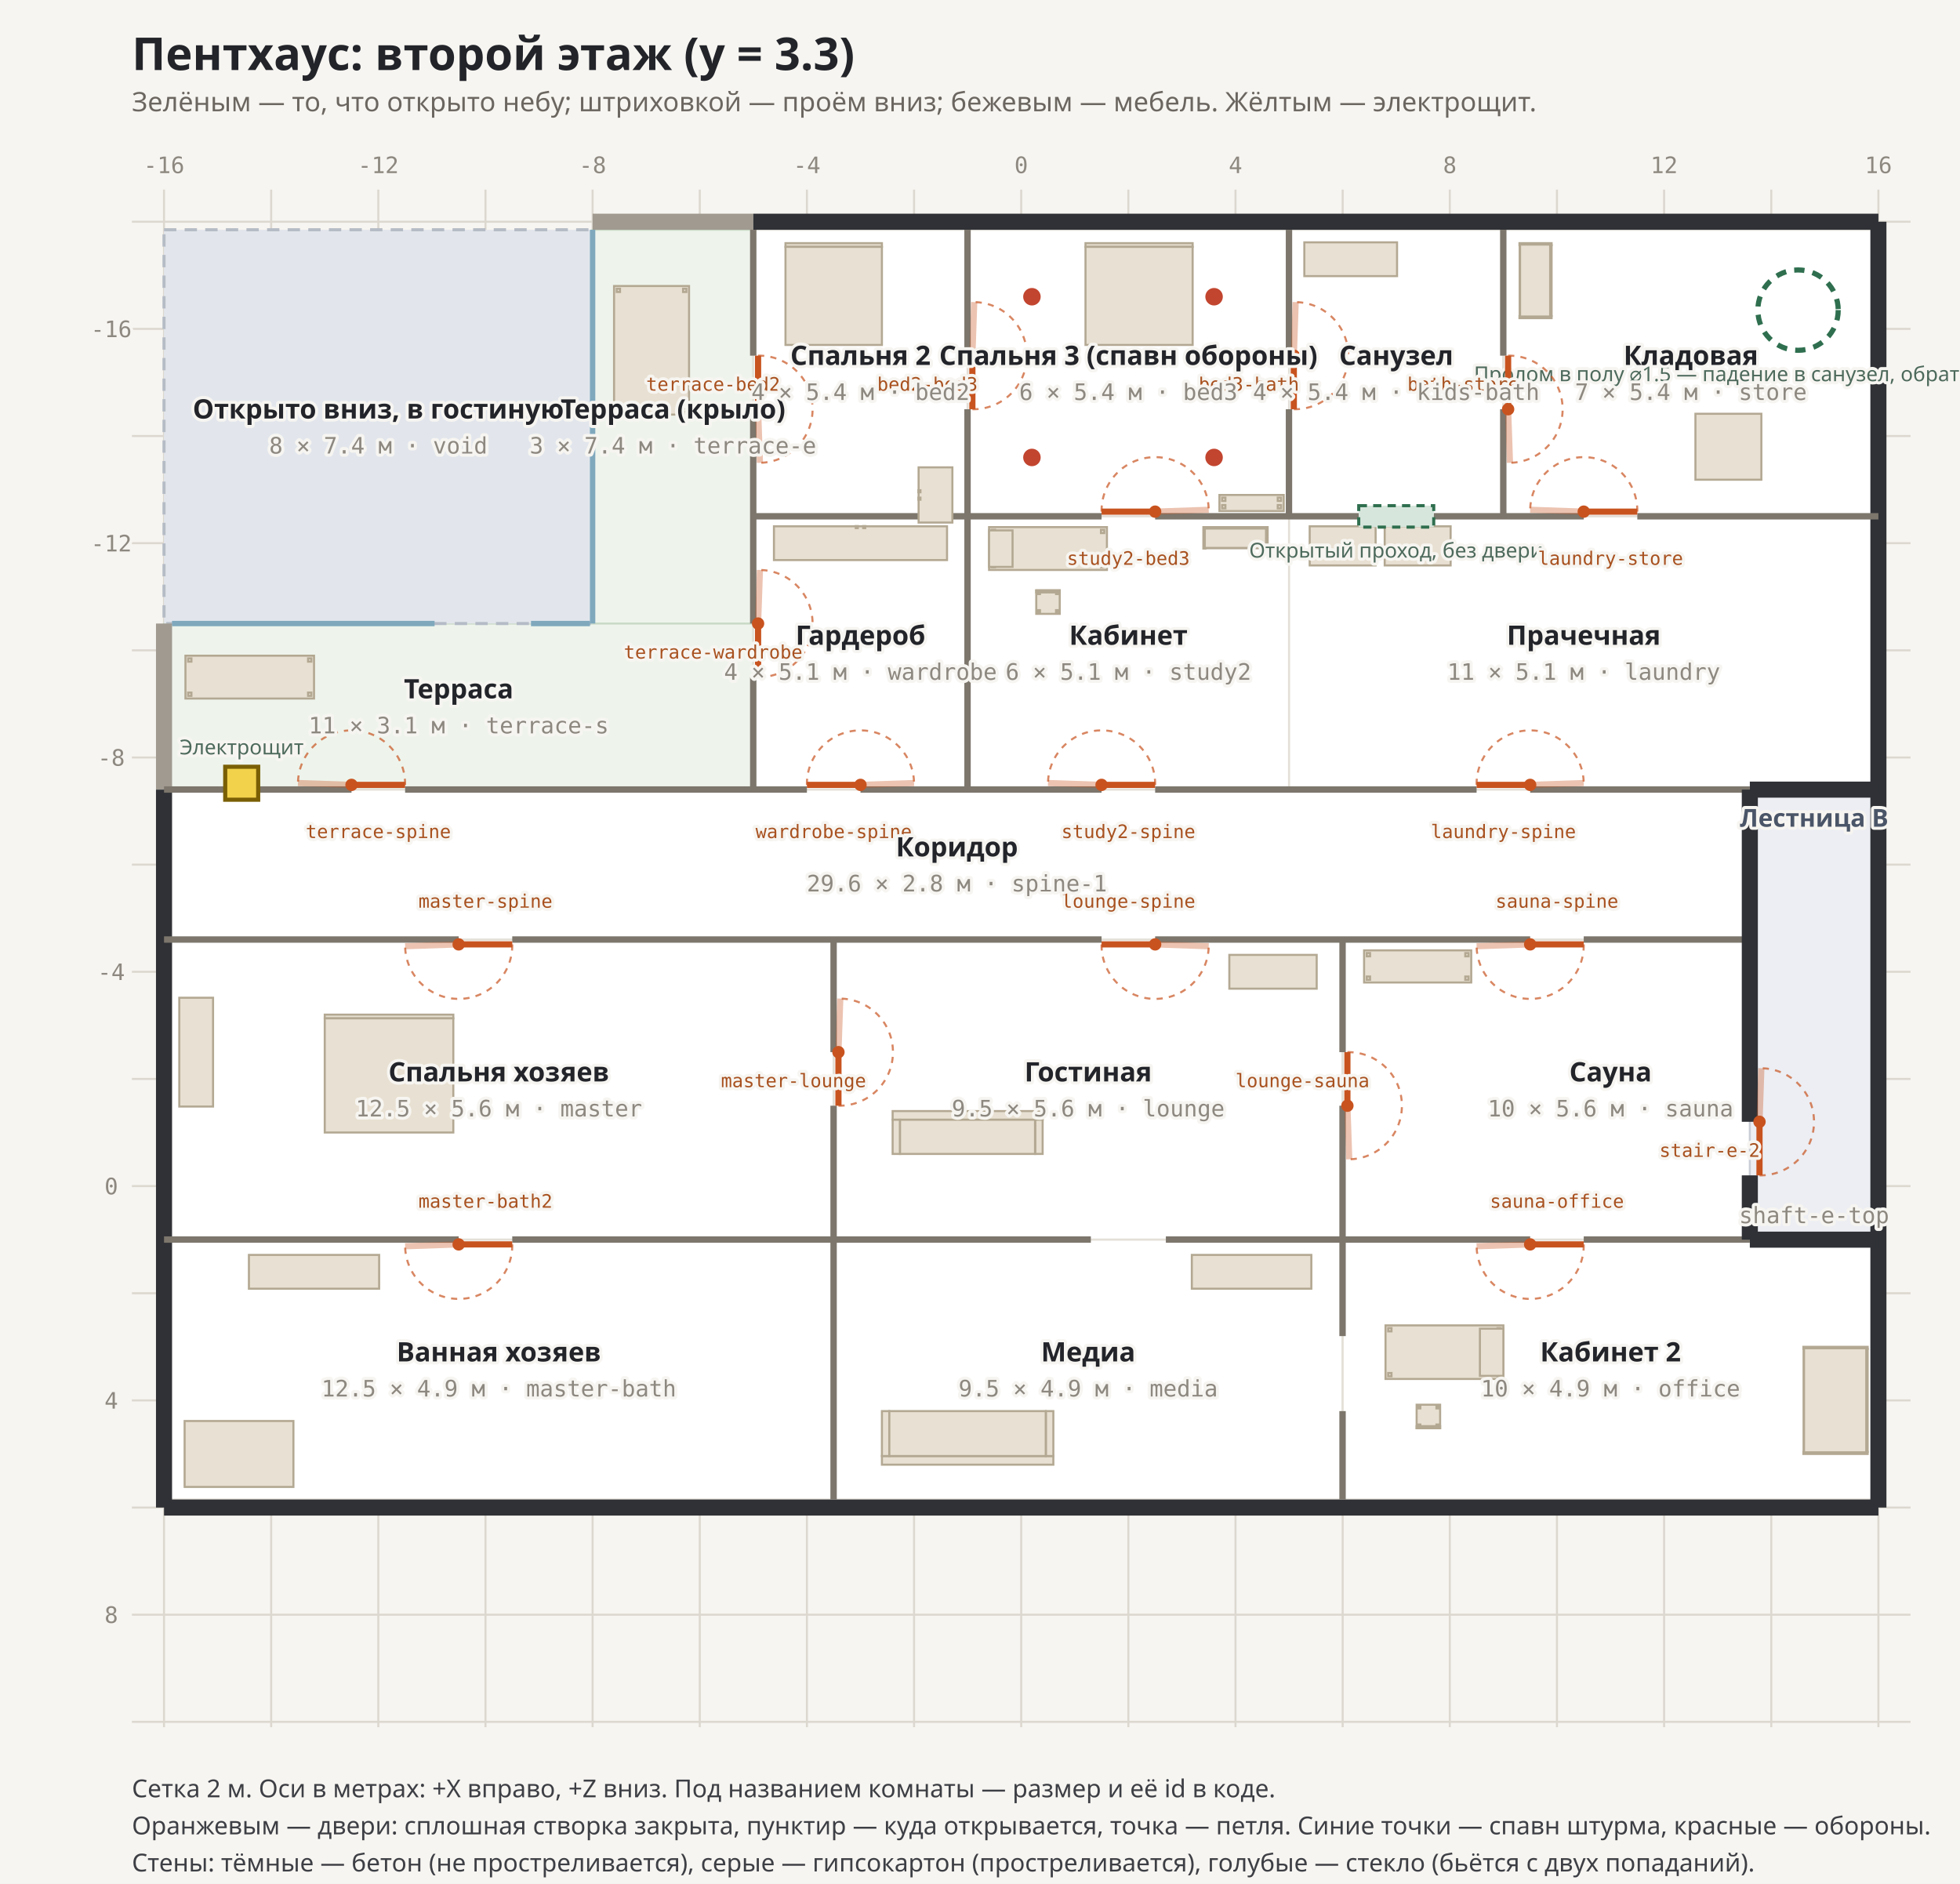
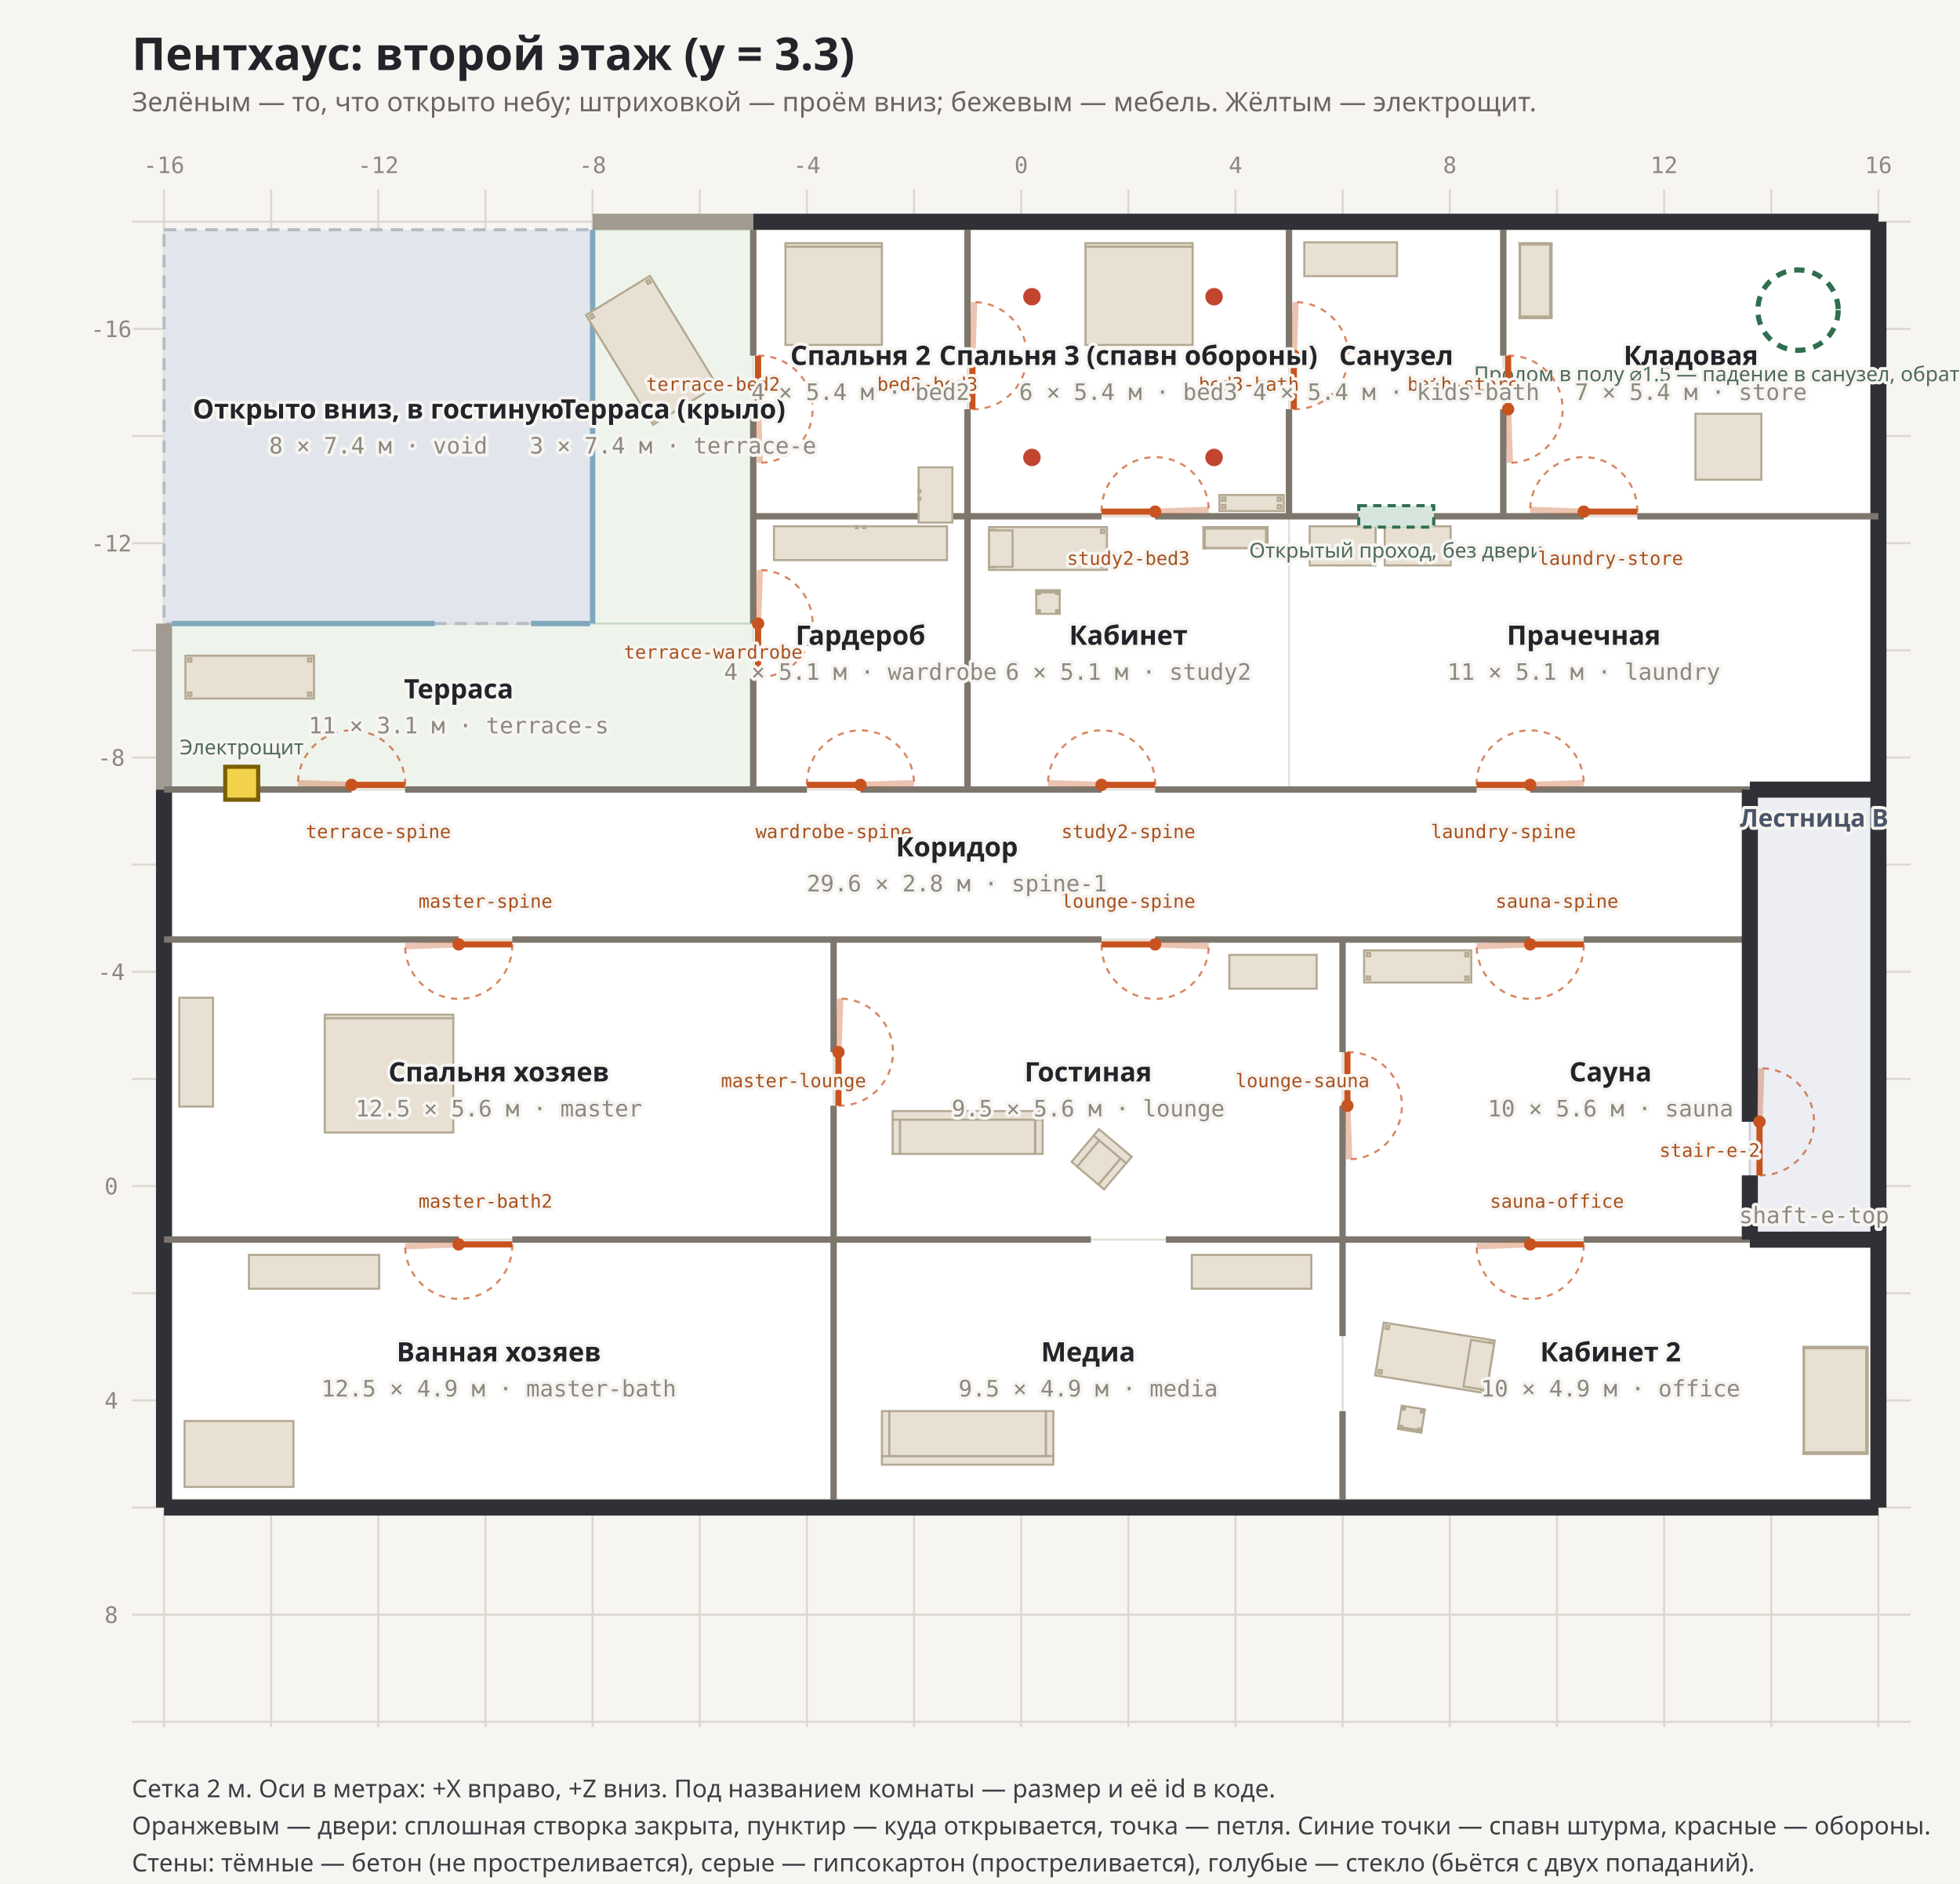
<svg xmlns="http://www.w3.org/2000/svg" width="951.2" height="914.2" viewBox="0 0 951.2 914.2">
  <style>
  .bg { fill: #f7f5f1; }
  .grid { stroke: #dcd8d0; stroke-width: 1; }
  .tick { fill: #8d8880; font: 11px ui-monospace, monospace; text-anchor: middle; }
  /* Every label is drawn with the page colour behind its own strokes, so a
     door id that lands on a wall or a room name is still readable. */
  text { paint-order: stroke; stroke: #f7f5f1; stroke-width: 3px; stroke-linejoin: round; }
  .room { fill: #ffffff; stroke: #e4e0d8; stroke-width: 1; }
  .open { fill: #eef4ec; stroke: #cadbc8; stroke-width: 1; }
  .void { fill: #e2e6ec; stroke: #b6bcc6; stroke-width: 1.5; stroke-dasharray: 6 4; }
  .wall.low { fill: #a09a90; }
  .wall.glass.low { fill: #7fa8bd; }
  .blocker { fill: #d8c9a8; stroke: #9b8a63; stroke-width: 1; }
  .blocker.blocked { fill: #d9b8a0; stroke: #a5744f; }
  .blocker.rubble { fill: #b9b2a6; stroke: #6f6a61; stroke-width: 1.5; }
  .blocker.furniture { fill: #e8e0d2; stroke: #b3a892; stroke-width: 1; }
  .hole { fill: none; stroke: #2f6f4f; stroke-width: 2.5; stroke-dasharray: 5 4; }
  .opening { fill: #d7e6dc; stroke: #2f6f4f; stroke-width: 1.5; stroke-dasharray: 4 3; }
  .switch { fill: #f2d24b; stroke: #7a5f05; stroke-width: 2; }
  .hole.under { stroke: #7fa39a; stroke-width: 1.5; }
  .note { font: 10px system-ui, sans-serif; fill: #4d6a5c; text-anchor: middle; }
  .shaft { fill: #eceef3; stroke: #c9cdd6; stroke-width: 1; }
  .outside { fill: #f0ece4; stroke: #ddd8ce; stroke-dasharray: 4 3; }
  .wall { fill: #2f3136; }
  .wall.drywall { fill: #7c766c; }
  .wall.glass { fill: #7fa8bd; }
  .room-name { font: 600 13px system-ui, sans-serif; fill: #22242a; text-anchor: middle; }
  .room-size { font: 11px ui-monospace, monospace; fill: #8d8880; text-anchor: middle; }
  .shaft-label { font: 600 12px system-ui, sans-serif; fill: #4a5568; text-anchor: middle; }
  .door-shut { stroke: #c8531f; stroke-width: 3; fill: none; }
  .door-open { stroke: #c8531f; stroke-width: 3; fill: none; opacity: 0.35; }
  .door-arc { stroke: #c8531f; stroke-width: 1; fill: none; stroke-dasharray: 3 3; opacity: 0.7; }
  .hinge { fill: #c8531f; }
  .door-id { font: 9px ui-monospace, monospace; fill: #a8511f; text-anchor: middle; }
  .tread { fill: #ded5c6; stroke: #b9ac97; stroke-width: 0.8; }
  .up-arrow { stroke: #4a5568; stroke-width: 1.5; fill: none; }
  .up-label { font: 10px system-ui, sans-serif; fill: #4a5568; text-anchor: middle; }
  .spawn { stroke: #ffffff; stroke-width: 1.5; }
  .spawn.attackers { fill: #2e6fbf; }
  .spawn.defenders { fill: #c2452f; }
  .title { font: 600 22px system-ui, sans-serif; fill: #22242a; }
  .subtitle { font: 13px system-ui, sans-serif; fill: #6b6660; }
  .legend { font: 12px system-ui, sans-serif; fill: #3d3f45; }
</style>
  <defs>
    <marker id="arrow" viewBox="0 0 10 10" refX="9" refY="5" markerWidth="6" markerHeight="6" orient="auto-start-reverse">
      <path d="M 0 0 L 10 5 L 0 10 z" fill="#4a5568" />
    </marker>
  </defs>
  <rect class="bg" width="951.2" height="914.2" />
  <text x="64" y="34" class="title">Пентхаус: второй этаж (y = 3.3)</text>
  <text x="64" y="54" class="subtitle">Зелёным — то, что открыто небу; штриховкой — проём вниз; бежевым — мебель. Жёлтым — электрощит.</text>
  <text x="64" y="872.2" class="legend">Сетка 2 м. Оси в метрах: +X вправо, +Z вниз. Под названием комнаты — размер и её id в коде.</text>
  <text x="64" y="890.2" class="legend">Оранжевым — двери: сплошная створка закрыта, пунктир — куда открывается, точка — петля. Синие точки — спавн штурма, красные — обороны.</text>
  <text x="64" y="908.2" class="legend">Стены: тёмные — бетон (не простреливается), серые — гипсокартон (простреливается), голубые — стекло (бьётся с двух попаданий).</text>
  <line x1="79.6" y1="92" x2="79.6" y2="838.2" class="grid" />
  <text x="79.6" y="84" class="tick">-16</text>
  <line x1="131.6" y1="92" x2="131.6" y2="838.2" class="grid" />
  <line x1="183.6" y1="92" x2="183.6" y2="838.2" class="grid" />
  <text x="183.6" y="84" class="tick">-12</text>
  <line x1="235.6" y1="92" x2="235.6" y2="838.2" class="grid" />
  <line x1="287.6" y1="92" x2="287.6" y2="838.2" class="grid" />
  <text x="287.6" y="84" class="tick">-8</text>
  <line x1="339.6" y1="92" x2="339.6" y2="838.2" class="grid" />
  <line x1="391.6" y1="92" x2="391.6" y2="838.2" class="grid" />
  <text x="391.6" y="84" class="tick">-4</text>
  <line x1="443.6" y1="92" x2="443.6" y2="838.2" class="grid" />
  <line x1="495.6" y1="92" x2="495.6" y2="838.2" class="grid" />
  <text x="495.6" y="84" class="tick">0</text>
  <line x1="547.6" y1="92" x2="547.6" y2="838.2" class="grid" />
  <line x1="599.6" y1="92" x2="599.6" y2="838.2" class="grid" />
  <text x="599.6" y="84" class="tick">4</text>
  <line x1="651.6" y1="92" x2="651.6" y2="838.2" class="grid" />
  <line x1="703.6" y1="92" x2="703.6" y2="838.2" class="grid" />
  <text x="703.6" y="84" class="tick">8</text>
  <line x1="755.6" y1="92" x2="755.6" y2="838.2" class="grid" />
  <line x1="807.6" y1="92" x2="807.6" y2="838.2" class="grid" />
  <text x="807.6" y="84" class="tick">12</text>
  <line x1="859.6" y1="92" x2="859.6" y2="838.2" class="grid" />
  <line x1="911.6" y1="92" x2="911.6" y2="838.2" class="grid" />
  <text x="911.6" y="84" class="tick">16</text>
  <line x1="64" y1="107.6" x2="927.2" y2="107.6" class="grid" />
  <line x1="64" y1="159.6" x2="927.2" y2="159.6" class="grid" />
  <text x="54" y="163.6" class="tick" text-anchor="end">-16</text>
  <line x1="64" y1="211.6" x2="927.2" y2="211.6" class="grid" />
  <line x1="64" y1="263.6" x2="927.2" y2="263.6" class="grid" />
  <text x="54" y="267.6" class="tick" text-anchor="end">-12</text>
  <line x1="64" y1="315.6" x2="927.2" y2="315.6" class="grid" />
  <line x1="64" y1="367.6" x2="927.2" y2="367.6" class="grid" />
  <text x="54" y="371.6" class="tick" text-anchor="end">-8</text>
  <line x1="64" y1="419.6" x2="927.2" y2="419.6" class="grid" />
  <line x1="64" y1="471.6" x2="927.2" y2="471.6" class="grid" />
  <text x="54" y="475.6" class="tick" text-anchor="end">-4</text>
  <line x1="64" y1="523.6" x2="927.2" y2="523.6" class="grid" />
  <line x1="64" y1="575.6" x2="927.2" y2="575.6" class="grid" />
  <text x="54" y="579.6" class="tick" text-anchor="end">0</text>
  <line x1="64" y1="627.6" x2="927.2" y2="627.6" class="grid" />
  <line x1="64" y1="679.6" x2="927.2" y2="679.6" class="grid" />
  <text x="54" y="683.6" class="tick" text-anchor="end">4</text>
  <line x1="64" y1="731.6" x2="927.2" y2="731.6" class="grid" />
  <line x1="64" y1="783.6" x2="927.2" y2="783.6" class="grid" />
  <text x="54" y="787.6" class="tick" text-anchor="end">8</text>
  <line x1="64" y1="835.6" x2="927.2" y2="835.6" class="grid" />
  <rect x="287.6" y="111.5" width="78" height="191.1" class="open" />
  <rect x="79.6" y="302.6" width="286" height="80.6" class="open" />
  <rect x="79.6" y="111.5" width="208" height="191.1" class="void" />
  <rect x="365.6" y="111.5" width="104" height="139.1" class="room" />
  <rect x="365.6" y="250.6" width="104" height="132.6" class="room" />
  <rect x="469.6" y="111.5" width="156" height="139.1" class="room" />
  <rect x="469.6" y="250.6" width="156" height="132.6" class="room" />
  <rect x="625.6" y="111.5" width="104" height="139.1" class="room" />
  <rect x="729.6" y="111.5" width="182" height="139.1" class="room" />
  <rect x="625.6" y="250.6" width="286" height="132.6" class="room" />
  <rect x="79.6" y="383.2" width="769.6" height="72.8" class="room" />
  <rect x="79.6" y="456" width="325" height="145.6" class="room" />
  <rect x="79.6" y="601.6" width="325" height="126.1" class="room" />
  <rect x="404.6" y="456" width="247" height="145.6" class="room" />
  <rect x="404.6" y="601.6" width="247" height="126.1" class="room" />
  <rect x="651.6" y="456" width="260" height="145.6" class="room" />
  <rect x="651.6" y="601.6" width="260" height="126.1" class="room" />
  <rect x="849.2" y="383.2" width="62.4" height="218.4" class="shaft" />
  <rect x="287.6" y="103.7" width="78" height="7.8" class="wall concrete low" />
  <rect x="365.6" y="103.7" width="546" height="7.8" class="wall concrete" />
  <rect x="75.7" y="302.6" width="7.8" height="80.6" class="wall concrete low" />
  <rect x="75.7" y="383.2" width="7.8" height="348.4" class="wall concrete" />
  <rect x="79.6" y="727.7" width="832" height="7.8" class="wall concrete" />
  <rect x="907.7" y="107.6" width="7.8" height="624" class="wall concrete" />
  <rect x="286.3" y="111.5" width="2.6" height="191.1" class="wall glass low" />
  <rect x="83.5" y="301.3" width="127.4" height="2.6" class="wall glass low" />
  <rect x="257.7" y="301.3" width="28.6" height="2.6" class="wall glass low" />
  <rect x="364" y="111.5" width="3.1" height="61.1" class="wall drywall" />
  <rect x="364" y="198.6" width="3.1" height="104" class="wall drywall" />
  <rect x="364" y="328.6" width="3.1" height="54.6" class="wall drywall" />
  <rect x="79.6" y="381.6" width="91" height="3.1" class="wall drywall" />
  <rect x="196.6" y="381.6" width="195" height="3.1" class="wall drywall" />
  <rect x="417.6" y="381.6" width="117" height="3.1" class="wall drywall" />
  <rect x="560.6" y="381.6" width="156" height="3.1" class="wall drywall" />
  <rect x="742.6" y="381.6" width="106.6" height="3.1" class="wall drywall" />
  <rect x="79.6" y="454.4" width="143" height="3.1" class="wall drywall" />
  <rect x="248.6" y="454.4" width="286" height="3.1" class="wall drywall" />
  <rect x="560.6" y="454.4" width="182" height="3.1" class="wall drywall" />
  <rect x="768.6" y="454.4" width="80.6" height="3.1" class="wall drywall" />
  <rect x="468" y="111.5" width="3.1" height="61.1" class="wall drywall" />
  <rect x="468" y="198.6" width="3.1" height="184.6" class="wall drywall" />
  <rect x="624" y="111.5" width="3.1" height="61.1" class="wall drywall" />
  <rect x="624" y="198.6" width="3.1" height="52" class="wall drywall" />
  <rect x="728" y="111.5" width="3.1" height="61.1" class="wall drywall" />
  <rect x="728" y="198.6" width="3.1" height="52" class="wall drywall" />
  <rect x="365.6" y="249" width="169" height="3.1" class="wall drywall" />
  <rect x="560.6" y="249" width="98.8" height="3.1" class="wall drywall" />
  <rect x="695.8" y="249" width="72.8" height="3.1" class="wall drywall" />
  <rect x="794.6" y="249" width="117" height="3.1" class="wall drywall" />
  <rect x="403" y="456" width="3.1" height="54.6" class="wall drywall" />
  <rect x="403" y="536.6" width="3.1" height="191.1" class="wall drywall" />
  <rect x="650" y="456" width="3.1" height="54.6" class="wall drywall" />
  <rect x="650" y="536.6" width="3.1" height="111.8" class="wall drywall" />
  <rect x="650" y="684.8" width="3.1" height="42.9" class="wall drywall" />
  <rect x="79.6" y="600" width="143" height="3.1" class="wall drywall" />
  <rect x="248.6" y="600" width="280.8" height="3.1" class="wall drywall" />
  <rect x="565.8" y="600" width="176.8" height="3.1" class="wall drywall" />
  <rect x="768.6" y="600" width="80.6" height="3.1" class="wall drywall" />
  <rect x="845.3" y="383.2" width="7.8" height="161.2" class="wall concrete" />
  <rect x="845.3" y="570.4" width="7.8" height="31.2" class="wall concrete" />
  <rect x="849.2" y="379.3" width="62.4" height="7.8" class="wall concrete" />
  <rect x="849.2" y="597.7" width="62.4" height="7.8" class="wall concrete" />
  <rect x="90" y="318.2" width="62.4" height="20.8" class="blocker furniture" />
  <rect x="91.3" y="319.5" width="1.6" height="1.6" class="blocker furniture" />
  <rect x="91.3" y="336.1" width="1.6" height="1.6" class="blocker furniture" />
  <rect x="149.5" y="319.5" width="1.6" height="1.6" class="blocker furniture" />
  <rect x="149.5" y="336.1" width="1.6" height="1.6" class="blocker furniture" />
-   <rect x="298" y="138.8" width="36.4" height="62.4" class="blocker furniture" />
-   <rect x="299.3" y="140.1" width="1.6" height="1.6" class="blocker furniture" />
-   <rect x="299.3" y="198.3" width="1.6" height="1.6" class="blocker furniture" />
-   <rect x="331.5" y="140.1" width="1.6" height="1.6" class="blocker furniture" />
-   <rect x="331.5" y="198.3" width="1.6" height="1.6" class="blocker furniture" />
+   <rect x="298" y="138.8" width="36.4" height="62.4" class="blocker furniture" transform="rotate(-31.5 316.2 170)" />
+   <rect x="286.5" y="152.8" width="1.6" height="1.6" class="blocker furniture" transform="rotate(-31.5 287.2 153.6)" />
+   <rect x="316.9" y="202.5" width="1.6" height="1.6" class="blocker furniture" transform="rotate(-31.5 317.7 203.3)" />
+   <rect x="313.9" y="136" width="1.6" height="1.6" class="blocker furniture" transform="rotate(-31.5 314.7 136.7)" />
+   <rect x="344.4" y="185.6" width="1.6" height="1.6" class="blocker furniture" transform="rotate(-31.5 345.2 186.4)" />
  <rect x="381.2" y="118" width="46.8" height="1.8" class="blocker furniture" />
  <rect x="382.5" y="121.1" width="44.2" height="45" class="blocker furniture" />
  <rect x="381.2" y="119.8" width="46.8" height="47.6" class="blocker furniture" />
  <rect x="447.5" y="228.5" width="13" height="23.4" class="blocker furniture" />
  <rect x="446.2" y="227.2" width="15.6" height="26" class="blocker furniture" />
  <rect x="445.8" y="226.8" width="16.4" height="26.8" class="blocker furniture" />
  <rect x="445.7" y="237.9" width="1" height="1" class="blocker furniture" />
  <rect x="445.7" y="241.5" width="1" height="1" class="blocker furniture" />
  <rect x="377.3" y="257.1" width="80.6" height="13" class="blocker furniture" />
  <rect x="376" y="255.8" width="83.2" height="15.6" class="blocker furniture" />
  <rect x="375.6" y="255.4" width="84" height="16.4" class="blocker furniture" />
  <rect x="415.3" y="255.3" width="1" height="1" class="blocker furniture" />
  <rect x="418.9" y="255.3" width="1" height="1" class="blocker furniture" />
  <rect x="526.8" y="118" width="52" height="1.8" class="blocker furniture" />
  <rect x="528.1" y="121.1" width="49.4" height="45" class="blocker furniture" />
  <rect x="526.8" y="119.8" width="52" height="47.6" class="blocker furniture" />
  <rect x="591.8" y="240.2" width="31.2" height="7.8" class="blocker furniture" />
  <rect x="593.1" y="241.5" width="1.6" height="1.6" class="blocker furniture" />
  <rect x="593.1" y="245.1" width="1.6" height="1.6" class="blocker furniture" />
  <rect x="620.1" y="241.5" width="1.6" height="1.6" class="blocker furniture" />
  <rect x="620.1" y="245.1" width="1.6" height="1.6" class="blocker furniture" />
  <rect x="480" y="255.8" width="57.2" height="20.8" class="blocker furniture" />
  <rect x="481.3" y="257.1" width="1.6" height="1.6" class="blocker furniture" />
  <rect x="481.3" y="273.7" width="1.6" height="1.6" class="blocker furniture" />
  <rect x="534.3" y="257.1" width="1.6" height="1.6" class="blocker furniture" />
  <rect x="534.3" y="273.7" width="1.6" height="1.6" class="blocker furniture" />
  <rect x="480" y="257.4" width="11.4" height="17.7" class="blocker furniture" />
  <rect x="502.9" y="286.5" width="11.4" height="11.4" class="blocker furniture" />
  <rect x="503.7" y="287.3" width="1" height="1" class="blocker furniture" />
  <rect x="503.7" y="296.1" width="1" height="1" class="blocker furniture" />
  <rect x="512.5" y="287.3" width="1" height="1" class="blocker furniture" />
  <rect x="512.5" y="296.1" width="1" height="1" class="blocker furniture" />
  <rect x="502.9" y="286.5" width="11.4" height="1" class="blocker furniture" />
  <rect x="584" y="255.8" width="1" height="10.4" class="blocker furniture" />
  <rect x="614.2" y="255.8" width="1" height="10.4" class="blocker furniture" />
  <rect x="585" y="255.8" width="29.1" height="1" class="blocker furniture" />
  <rect x="584.7" y="256.5" width="29.7" height="9.4" class="blocker furniture" />
  <rect x="584.7" y="256.5" width="29.7" height="9.4" class="blocker furniture" />
  <rect x="584.7" y="256.5" width="29.7" height="9.4" class="blocker furniture" />
  <rect x="584.7" y="256.5" width="29.7" height="9.4" class="blocker furniture" />
  <rect x="584.7" y="256.5" width="29.7" height="9.4" class="blocker furniture" />
  <rect x="634.7" y="119.3" width="41.6" height="13" class="blocker furniture" />
  <rect x="633.4" y="118" width="44.2" height="15.6" class="blocker furniture" />
  <rect x="633" y="117.6" width="45" height="16.4" class="blocker furniture" />
  <rect x="737.4" y="118" width="15.6" height="1" class="blocker furniture" />
  <rect x="737.4" y="153.4" width="15.6" height="1" class="blocker furniture" />
  <rect x="752" y="119" width="1" height="34.3" class="blocker furniture" />
  <rect x="737.7" y="118.7" width="14.6" height="34.9" class="blocker furniture" />
  <rect x="737.7" y="118.7" width="14.6" height="34.9" class="blocker furniture" />
  <rect x="737.7" y="118.7" width="14.6" height="34.9" class="blocker furniture" />
  <rect x="737.7" y="118.7" width="14.6" height="34.9" class="blocker furniture" />
  <rect x="737.7" y="118.7" width="14.6" height="34.9" class="blocker furniture" />
  <rect x="824.5" y="202.5" width="28.6" height="28.6" class="blocker furniture" />
  <rect x="823.2" y="201.2" width="31.2" height="31.2" class="blocker furniture" />
  <rect x="822.8" y="200.8" width="32" height="32" class="blocker furniture" />
  <rect x="637.3" y="257.1" width="28.6" height="15.6" class="blocker furniture" />
  <rect x="636" y="255.8" width="31.2" height="18.2" class="blocker furniture" />
  <rect x="635.6" y="255.4" width="32" height="19" class="blocker furniture" />
  <rect x="673.7" y="257.1" width="28.6" height="15.6" class="blocker furniture" />
  <rect x="672.4" y="255.8" width="31.2" height="18.2" class="blocker furniture" />
  <rect x="672" y="255.4" width="32" height="19" class="blocker furniture" />
  <rect x="157.6" y="492.4" width="62.4" height="1.8" class="blocker furniture" />
  <rect x="158.9" y="495.5" width="59.8" height="52.8" class="blocker furniture" />
  <rect x="157.6" y="494.2" width="62.4" height="55.4" class="blocker furniture" />
  <rect x="88.7" y="485.9" width="13" height="49.4" class="blocker furniture" />
  <rect x="87.4" y="484.6" width="15.6" height="52" class="blocker furniture" />
  <rect x="87" y="484.2" width="16.4" height="52.8" class="blocker furniture" />
  <rect x="91.3" y="691.3" width="49.4" height="28.6" class="blocker furniture" />
  <rect x="90" y="690" width="52" height="31.2" class="blocker furniture" />
  <rect x="89.6" y="689.6" width="52.8" height="32" class="blocker furniture" />
  <rect x="122.5" y="610.7" width="59.8" height="13" class="blocker furniture" />
  <rect x="121.2" y="609.4" width="62.4" height="15.6" class="blocker furniture" />
  <rect x="120.8" y="609" width="63.2" height="16.4" class="blocker furniture" />
  <rect x="433.2" y="539.2" width="72.8" height="4.2" class="blocker furniture" />
  <rect x="433.2" y="543.4" width="3.6" height="16.6" class="blocker furniture" />
  <rect x="502.4" y="543.4" width="3.6" height="16.6" class="blocker furniture" />
  <rect x="437.9" y="544.4" width="63.4" height="14.6" class="blocker furniture" />
  <rect x="436.8" y="543.4" width="65.5" height="16.6" class="blocker furniture" />
+   <rect x="529.6" y="554.2" width="20.8" height="4.2" class="blocker furniture" transform="rotate(40.1 540 556.2)" />
+   <rect x="524.9" y="550.3" width="3.6" height="16.6" class="blocker furniture" transform="rotate(40.1 526.7 558.7)" />
+   <rect x="538" y="561.4" width="3.6" height="16.6" class="blocker furniture" transform="rotate(40.1 539.8 569.7)" />
+   <rect x="527.5" y="556.9" width="11.4" height="14.6" class="blocker furniture" transform="rotate(40.1 533.3 564.2)" />
+   <rect x="526.5" y="555.9" width="13.5" height="16.6" class="blocker furniture" transform="rotate(40.1 533.3 564.2)" />
  <rect x="598.3" y="465.1" width="39" height="13" class="blocker furniture" />
  <rect x="597" y="463.8" width="41.6" height="15.6" class="blocker furniture" />
  <rect x="596.6" y="463.4" width="42.4" height="16.4" class="blocker furniture" />
  <rect x="428" y="706.6" width="83.2" height="4.2" class="blocker furniture" />
  <rect x="428" y="684.8" width="3.6" height="21.8" class="blocker furniture" />
  <rect x="507.6" y="684.8" width="3.6" height="21.8" class="blocker furniture" />
  <rect x="432.7" y="685.8" width="73.8" height="19.8" class="blocker furniture" />
  <rect x="431.6" y="684.8" width="75.9" height="21.8" class="blocker furniture" />
  <rect x="580.1" y="610.7" width="54.6" height="13" class="blocker furniture" />
  <rect x="578.8" y="609.4" width="57.2" height="15.6" class="blocker furniture" />
  <rect x="578.4" y="609" width="58" height="16.4" class="blocker furniture" />
  <rect x="662" y="461.2" width="52" height="15.6" class="blocker furniture" />
  <rect x="663.3" y="462.5" width="1.6" height="1.6" class="blocker furniture" />
  <rect x="663.3" y="473.9" width="1.6" height="1.6" class="blocker furniture" />
  <rect x="711.1" y="462.5" width="1.6" height="1.6" class="blocker furniture" />
  <rect x="711.1" y="473.9" width="1.6" height="1.6" class="blocker furniture" />
-   <rect x="672.4" y="643.2" width="57.2" height="26" class="blocker furniture" />
-   <rect x="673.7" y="644.5" width="1.6" height="1.6" class="blocker furniture" />
-   <rect x="673.7" y="666.3" width="1.6" height="1.6" class="blocker furniture" />
-   <rect x="726.7" y="644.5" width="1.6" height="1.6" class="blocker furniture" />
-   <rect x="726.7" y="666.3" width="1.6" height="1.6" class="blocker furniture" />
-   <rect x="718.2" y="644.8" width="11.4" height="22.9" class="blocker furniture" />
-   <rect x="687.5" y="681.7" width="11.4" height="11.4" class="blocker furniture" />
-   <rect x="688.3" y="682.5" width="1" height="1" class="blocker furniture" />
-   <rect x="688.3" y="691.3" width="1" height="1" class="blocker furniture" />
-   <rect x="697.1" y="682.5" width="1" height="1" class="blocker furniture" />
-   <rect x="697.1" y="691.3" width="1" height="1" class="blocker furniture" />
-   <rect x="687.5" y="692.1" width="11.4" height="1" class="blocker furniture" />
+   <rect x="669.1" y="646" width="54.6" height="26" class="blocker furniture" transform="rotate(9.2 696.4 659)" />
+   <rect x="672.5" y="643.4" width="1.6" height="1.6" class="blocker furniture" transform="rotate(9.2 673.2 644.2)" />
+   <rect x="669" y="664.9" width="1.6" height="1.6" class="blocker furniture" transform="rotate(9.2 669.8 665.7)" />
+   <rect x="722.3" y="651.4" width="1.6" height="1.6" class="blocker furniture" transform="rotate(9.2 723 652.2)" />
+   <rect x="718.8" y="673" width="1.6" height="1.6" class="blocker furniture" transform="rotate(9.2 719.6 673.8)" />
+   <rect x="712" y="651" width="11.4" height="22.9" class="blocker furniture" transform="rotate(9.2 717.7 662.4)" />
+   <rect x="679.3" y="683" width="11.4" height="11.4" class="blocker furniture" transform="rotate(9.2 685 688.7)" />
+   <rect x="680.8" y="683.1" width="1" height="1" class="blocker furniture" transform="rotate(9.2 681.4 683.7)" />
+   <rect x="679.4" y="691.9" width="1" height="1" class="blocker furniture" transform="rotate(9.2 680 692.4)" />
+   <rect x="689.6" y="684.5" width="1" height="1" class="blocker furniture" transform="rotate(9.2 690.1 685.1)" />
+   <rect x="688.2" y="693.3" width="1" height="1" class="blocker furniture" transform="rotate(9.2 688.7 693.8)" />
+   <rect x="678.5" y="693.3" width="11.4" height="1" class="blocker furniture" transform="rotate(9.2 684.2 693.9)" />
  <rect x="875.2" y="653.6" width="31.2" height="1" class="blocker furniture" />
  <rect x="875.2" y="704.6" width="31.2" height="1" class="blocker furniture" />
  <rect x="905.4" y="654.6" width="1" height="49.9" class="blocker furniture" />
  <rect x="875.5" y="654.3" width="30.2" height="50.5" class="blocker furniture" />
  <rect x="875.5" y="654.3" width="30.2" height="50.5" class="blocker furniture" />
  <rect x="875.5" y="654.3" width="30.2" height="50.5" class="blocker furniture" />
  <rect x="875.5" y="654.3" width="30.2" height="50.5" class="blocker furniture" />
  <rect x="875.5" y="654.3" width="30.2" height="50.5" class="blocker furniture" />
  <rect x="659.4" y="245.4" width="36.4" height="10.4" class="opening" />
  <text x="677.6" y="270.6" class="note">Открытый проход, без двери</text>
  <rect x="109.3" y="372.1" width="16" height="16" class="switch" />
  <text x="117.3" y="366.1" class="note">Электрощит</text>
  <circle cx="872.6" cy="150.5" r="19.5" class="hole cut" />
  <text x="872.6" y="185" class="note">Пролом в полу ⌀1.5 — падение в санузел, обратно не забраться</text>
  <path d="M 170.6 380.9 L 196.6 380.9" class="door-shut" />
  <path d="M 196.6 380.9 A 26 26 0 0 0 144.6 380" class="door-arc" />
  <path d="M 170.6 380.9 L 144.6 380" class="door-open" />
  <circle cx="170.6" cy="380.9" r="3" class="hinge" />
  <text x="183.6" y="406.7" class="door-id">terrace-spine</text>
  <path d="M 367.9 198.6 L 367.9 172.6" class="door-shut" />
  <path d="M 367.9 172.6 A 26 26 0 0 1 368.8 224.6" class="door-arc" />
  <path d="M 367.9 198.6 L 368.8 224.6" class="door-open" />
  <circle cx="367.9" cy="198.6" r="3" class="hinge" />
  <text x="346.1" y="189.6" class="door-id">terrace-bed2</text>
  <path d="M 367.9 302.6 L 367.9 328.6" class="door-shut" />
  <path d="M 367.9 328.6 A 26 26 0 0 0 368.8 276.6" class="door-arc" />
  <path d="M 367.9 302.6 L 368.8 276.6" class="door-open" />
  <circle cx="367.9" cy="302.6" r="3" class="hinge" />
  <text x="346.1" y="319.6" class="door-id">terrace-wardrobe</text>
  <path d="M 417.6 380.9 L 391.6 380.9" class="door-shut" />
  <path d="M 391.6 380.9 A 26 26 0 0 1 443.6 380" class="door-arc" />
  <path d="M 417.6 380.9 L 443.6 380" class="door-open" />
  <circle cx="417.6" cy="380.9" r="3" class="hinge" />
  <text x="404.6" y="406.7" class="door-id">wardrobe-spine</text>
  <path d="M 534.6 380.9 L 560.6 380.9" class="door-shut" />
  <path d="M 560.6 380.9 A 26 26 0 0 0 508.6 380" class="door-arc" />
  <path d="M 534.6 380.9 L 508.6 380" class="door-open" />
  <circle cx="534.6" cy="380.9" r="3" class="hinge" />
  <text x="547.6" y="406.7" class="door-id">study2-spine</text>
  <path d="M 742.6 380.9 L 716.6 380.9" class="door-shut" />
  <path d="M 716.6 380.9 A 26 26 0 0 1 768.6 380" class="door-arc" />
  <path d="M 742.6 380.9 L 768.6 380" class="door-open" />
  <circle cx="742.6" cy="380.9" r="3" class="hinge" />
  <text x="729.6" y="406.7" class="door-id">laundry-spine</text>
  <path d="M 222.6 458.3 L 248.6 458.3" class="door-shut" />
  <path d="M 248.6 458.3 A 26 26 0 0 1 196.6 459.2" class="door-arc" />
  <path d="M 222.6 458.3 L 196.6 459.2" class="door-open" />
  <circle cx="222.6" cy="458.3" r="3" class="hinge" />
  <text x="235.6" y="440.5" class="door-id">master-spine</text>
  <path d="M 560.6 458.3 L 534.6 458.3" class="door-shut" />
  <path d="M 534.6 458.3 A 26 26 0 0 0 586.6 459.2" class="door-arc" />
  <path d="M 560.6 458.3 L 586.6 459.2" class="door-open" />
  <circle cx="560.6" cy="458.3" r="3" class="hinge" />
  <text x="547.6" y="440.5" class="door-id">lounge-spine</text>
  <path d="M 742.6 458.3 L 768.6 458.3" class="door-shut" />
  <path d="M 768.6 458.3 A 26 26 0 0 1 716.6 459.2" class="door-arc" />
  <path d="M 742.6 458.3 L 716.6 459.2" class="door-open" />
  <circle cx="742.6" cy="458.3" r="3" class="hinge" />
  <text x="755.6" y="440.5" class="door-id">sauna-spine</text>
  <path d="M 471.9 172.6 L 471.9 198.6" class="door-shut" />
  <path d="M 471.9 198.6 A 26 26 0 0 0 472.8 146.6" class="door-arc" />
  <path d="M 471.9 172.6 L 472.8 146.6" class="door-open" />
  <circle cx="471.9" cy="172.6" r="3" class="hinge" />
  <text x="450.1" y="189.6" class="door-id">bed2-bed3</text>
  <path d="M 627.9 172.6 L 627.9 198.6" class="door-shut" />
  <path d="M 627.9 198.6 A 26 26 0 0 0 628.8 146.6" class="door-arc" />
  <path d="M 627.9 172.6 L 628.8 146.6" class="door-open" />
  <circle cx="627.9" cy="172.6" r="3" class="hinge" />
  <text x="606.1" y="189.6" class="door-id">bed3-bath</text>
  <path d="M 731.9 198.6 L 731.9 172.6" class="door-shut" />
  <path d="M 731.9 172.6 A 26 26 0 0 1 732.8 224.6" class="door-arc" />
  <path d="M 731.9 198.6 L 732.8 224.6" class="door-open" />
  <circle cx="731.9" cy="198.6" r="3" class="hinge" />
  <text x="710.1" y="189.6" class="door-id">bath-store</text>
  <path d="M 560.6 248.3 L 534.6 248.3" class="door-shut" />
  <path d="M 534.6 248.3 A 26 26 0 0 1 586.6 247.4" class="door-arc" />
  <path d="M 560.6 248.3 L 586.6 247.4" class="door-open" />
  <circle cx="560.6" cy="248.3" r="3" class="hinge" />
  <text x="547.6" y="274.1" class="door-id">study2-bed3</text>
  <path d="M 768.6 248.3 L 794.6 248.3" class="door-shut" />
  <path d="M 794.6 248.3 A 26 26 0 0 0 742.6 247.4" class="door-arc" />
  <path d="M 768.6 248.3 L 742.6 247.4" class="door-open" />
  <circle cx="768.6" cy="248.3" r="3" class="hinge" />
  <text x="781.6" y="274.1" class="door-id">laundry-store</text>
  <path d="M 406.9 510.6 L 406.9 536.6" class="door-shut" />
  <path d="M 406.9 536.6 A 26 26 0 0 0 407.8 484.6" class="door-arc" />
  <path d="M 406.9 510.6 L 407.8 484.6" class="door-open" />
  <circle cx="406.9" cy="510.6" r="3" class="hinge" />
  <text x="385.1" y="527.6" class="door-id">master-lounge</text>
  <path d="M 222.6 603.9 L 248.6 603.9" class="door-shut" />
  <path d="M 248.6 603.9 A 26 26 0 0 1 196.6 604.8" class="door-arc" />
  <path d="M 222.6 603.9 L 196.6 604.8" class="door-open" />
  <circle cx="222.6" cy="603.9" r="3" class="hinge" />
  <text x="235.6" y="586.1" class="door-id">master-bath2</text>
  <path d="M 653.9 536.6 L 653.9 510.6" class="door-shut" />
  <path d="M 653.9 510.6 A 26 26 0 0 1 654.8 562.6" class="door-arc" />
  <path d="M 653.9 536.6 L 654.8 562.6" class="door-open" />
  <circle cx="653.9" cy="536.6" r="3" class="hinge" />
  <text x="632.1" y="527.6" class="door-id">lounge-sauna</text>
  <path d="M 742.6 603.9 L 768.6 603.9" class="door-shut" />
  <path d="M 768.6 603.9 A 26 26 0 0 1 716.6 604.8" class="door-arc" />
  <path d="M 742.6 603.9 L 716.6 604.8" class="door-open" />
  <circle cx="742.6" cy="603.9" r="3" class="hinge" />
  <text x="755.6" y="586.1" class="door-id">sauna-office</text>
  <path d="M 853.9 544.4 L 853.9 570.4" class="door-shut" />
  <path d="M 853.9 570.4 A 26 26 0 0 0 854.8 518.4" class="door-arc" />
  <path d="M 853.9 544.4 L 854.8 518.4" class="door-open" />
  <circle cx="853.9" cy="544.4" r="3" class="hinge" />
  <text x="829.7" y="561.4" class="door-id">stair-e-2</text>
  <circle cx="500.8" cy="144" r="5" class="spawn defenders" />
  <circle cx="589.2" cy="144" r="5" class="spawn defenders" />
  <circle cx="500.8" cy="222" r="5" class="spawn defenders" />
  <circle cx="589.2" cy="222" r="5" class="spawn defenders" />
  <text x="326.6" y="203.1" class="room-name">Терраса (крыло)</text>
  <text x="326.6" y="220.1" class="room-size">3 × 7.4 м · terrace-e</text>
  <text x="222.6" y="338.9" class="room-name">Терраса</text>
  <text x="222.6" y="355.9" class="room-size">11 × 3.1 м · terrace-s</text>
  <text x="183.6" y="203.1" class="room-name">Открыто вниз, в гостиную</text>
  <text x="183.6" y="220.1" class="room-size">8 × 7.4 м · void</text>
  <text x="417.6" y="177.1" class="room-name">Спальня 2</text>
  <text x="417.6" y="194.1" class="room-size">4 × 5.4 м · bed2</text>
  <text x="417.6" y="312.9" class="room-name">Гардероб</text>
  <text x="417.6" y="329.9" class="room-size">4 × 5.1 м · wardrobe</text>
  <text x="547.6" y="177.1" class="room-name">Спальня 3 (спавн обороны)</text>
  <text x="547.6" y="194.1" class="room-size">6 × 5.4 м · bed3</text>
  <text x="547.6" y="312.9" class="room-name">Кабинет</text>
  <text x="547.6" y="329.9" class="room-size">6 × 5.1 м · study2</text>
  <text x="677.6" y="177.1" class="room-name">Санузел</text>
  <text x="677.6" y="194.1" class="room-size">4 × 5.4 м · kids-bath</text>
  <text x="820.6" y="177.1" class="room-name">Кладовая</text>
  <text x="820.6" y="194.1" class="room-size">7 × 5.4 м · store</text>
  <text x="768.6" y="312.9" class="room-name">Прачечная</text>
  <text x="768.6" y="329.9" class="room-size">11 × 5.1 м · laundry</text>
  <text x="464.4" y="415.6" class="room-name">Коридор</text>
  <text x="464.4" y="432.6" class="room-size">29.6 × 2.8 м · spine-1</text>
  <text x="242.1" y="524.8" class="room-name">Спальня хозяев</text>
  <text x="242.1" y="541.8" class="room-size">12.5 × 5.6 м · master</text>
  <text x="242.1" y="660.7" class="room-name">Ванная хозяев</text>
  <text x="242.1" y="677.7" class="room-size">12.5 × 4.9 м · master-bath</text>
  <text x="528.1" y="524.8" class="room-name">Гостиная</text>
  <text x="528.1" y="541.8" class="room-size">9.5 × 5.6 м · lounge</text>
  <text x="528.1" y="660.7" class="room-name">Медиа</text>
  <text x="528.1" y="677.7" class="room-size">9.5 × 4.9 м · media</text>
  <text x="781.6" y="524.8" class="room-name">Сауна</text>
  <text x="781.6" y="541.8" class="room-size">10 × 5.6 м · sauna</text>
  <text x="781.6" y="660.7" class="room-name">Кабинет 2</text>
  <text x="781.6" y="677.7" class="room-size">10 × 4.9 м · office</text>
  <text x="880.4" y="401.2" class="shaft-label">Лестница В</text>
  <text x="880.4" y="593.6" class="room-size">shaft-e-top</text>
</svg>
